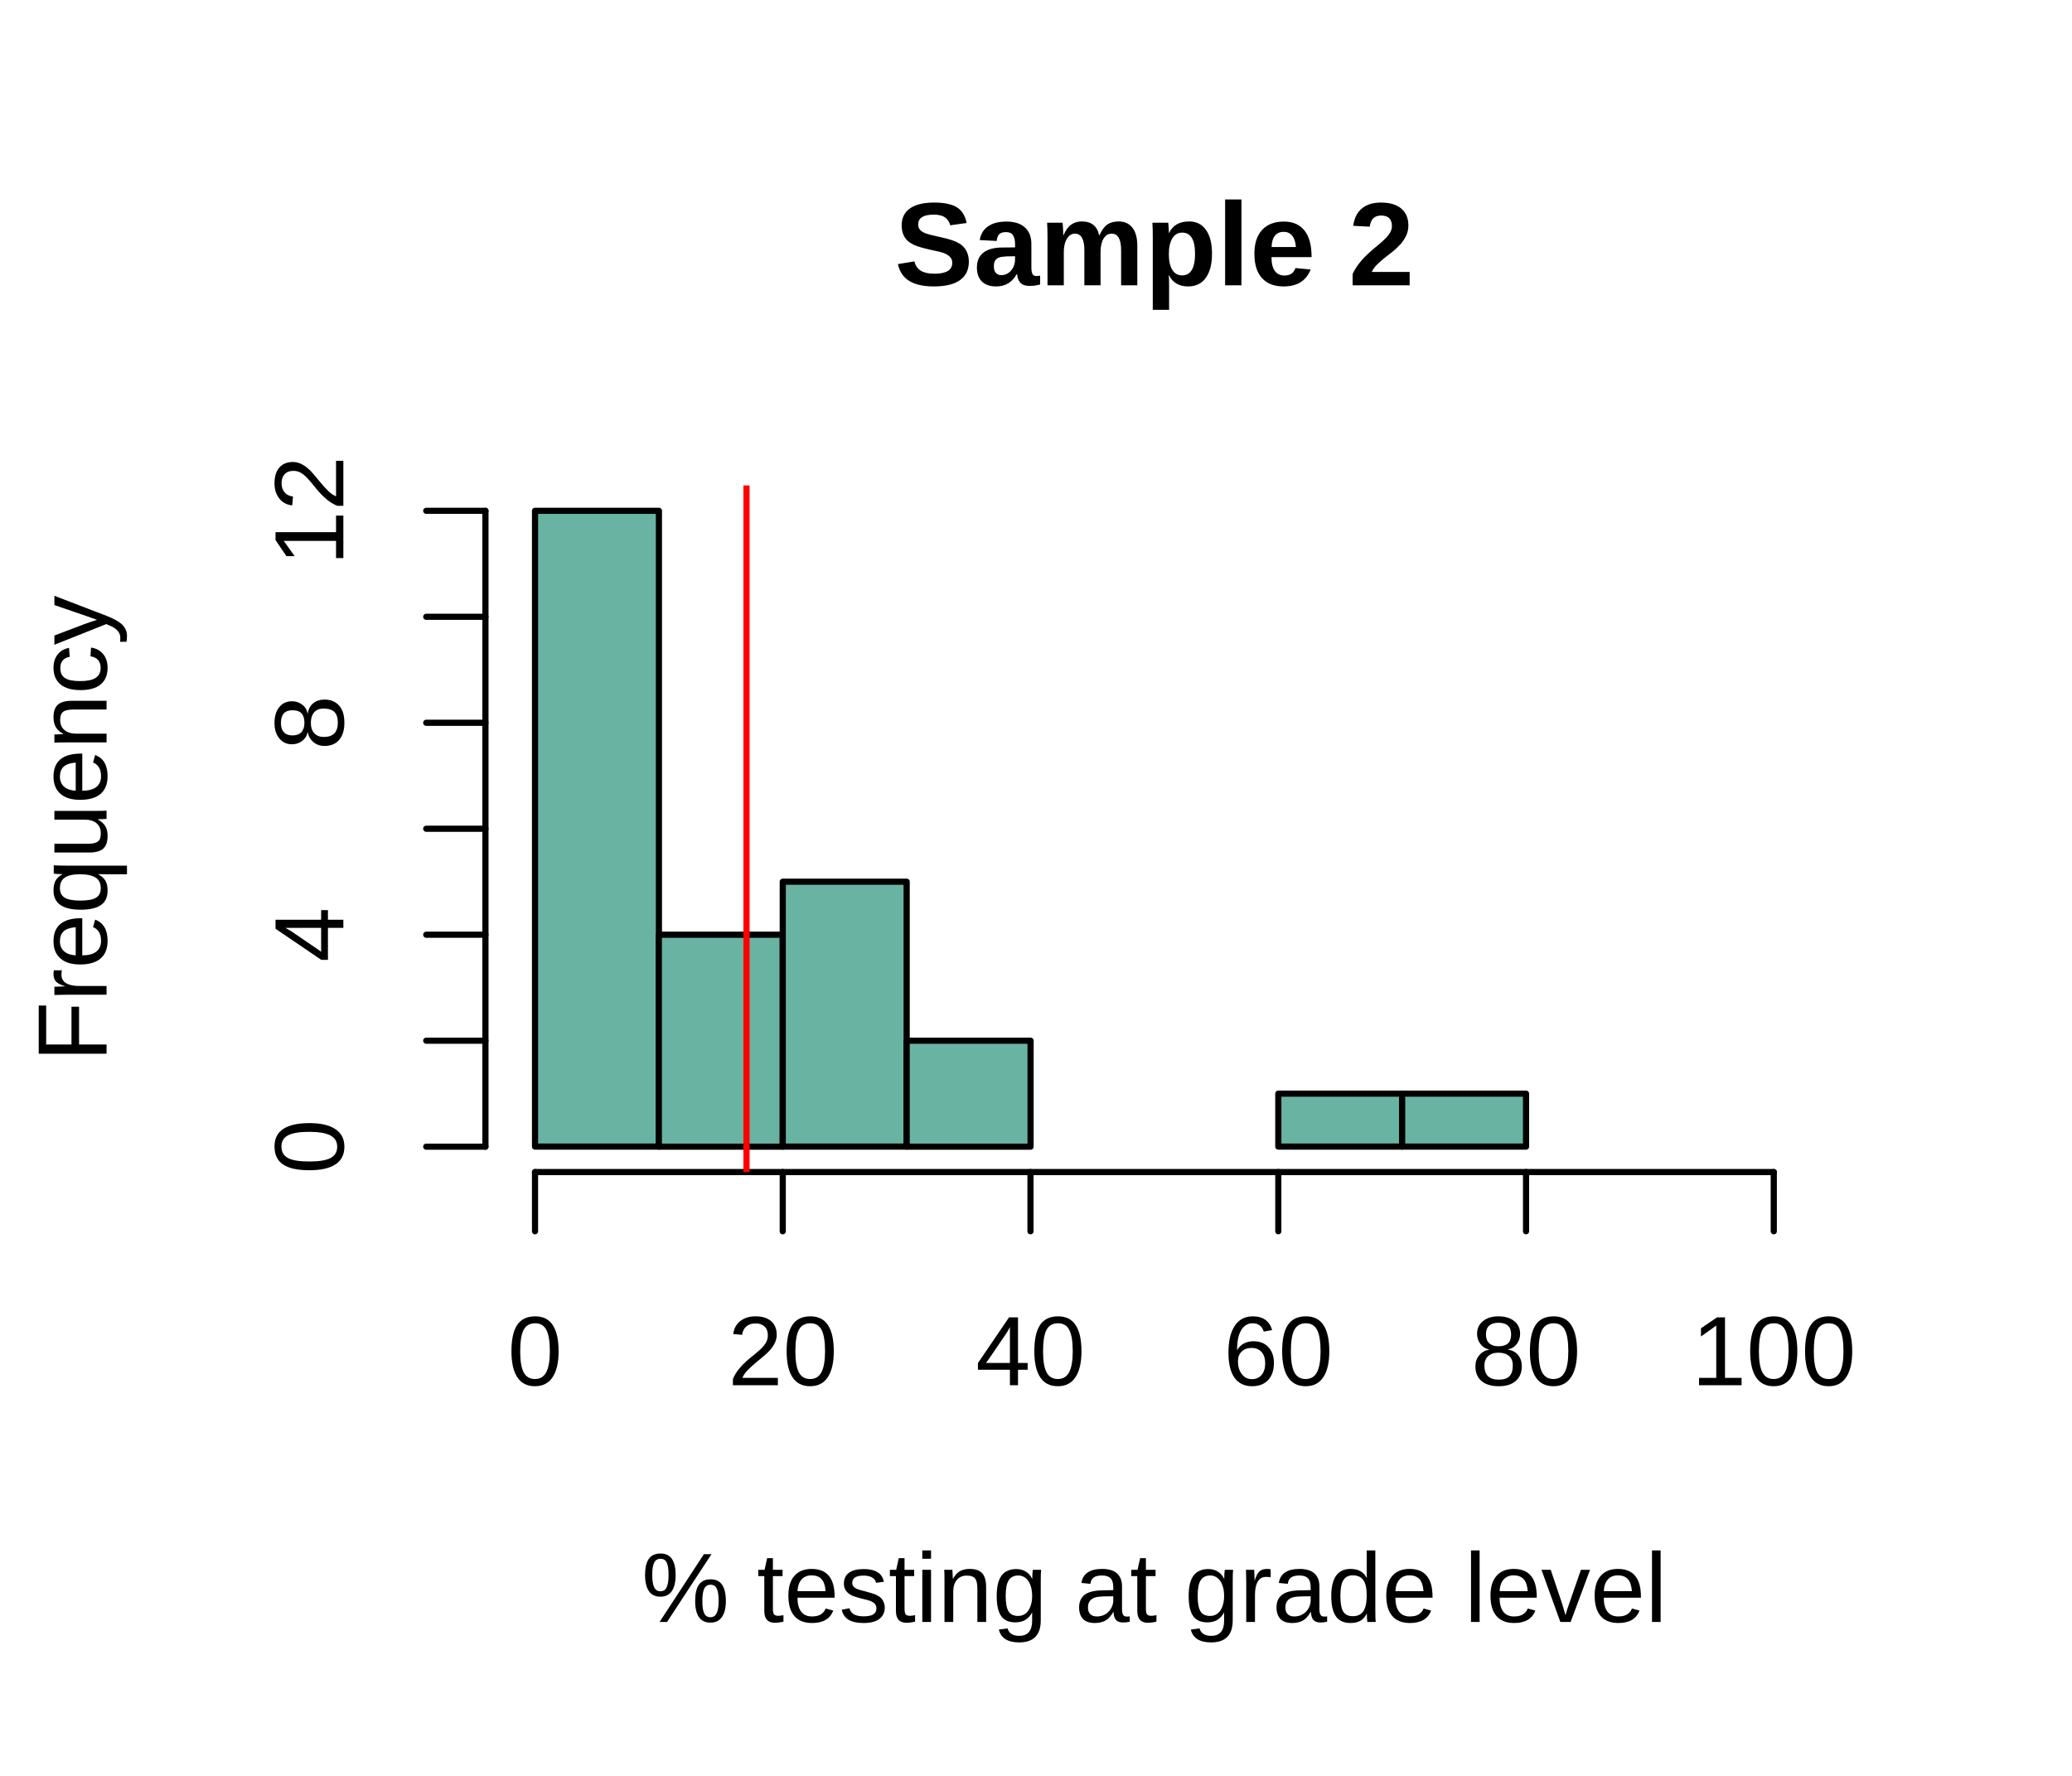
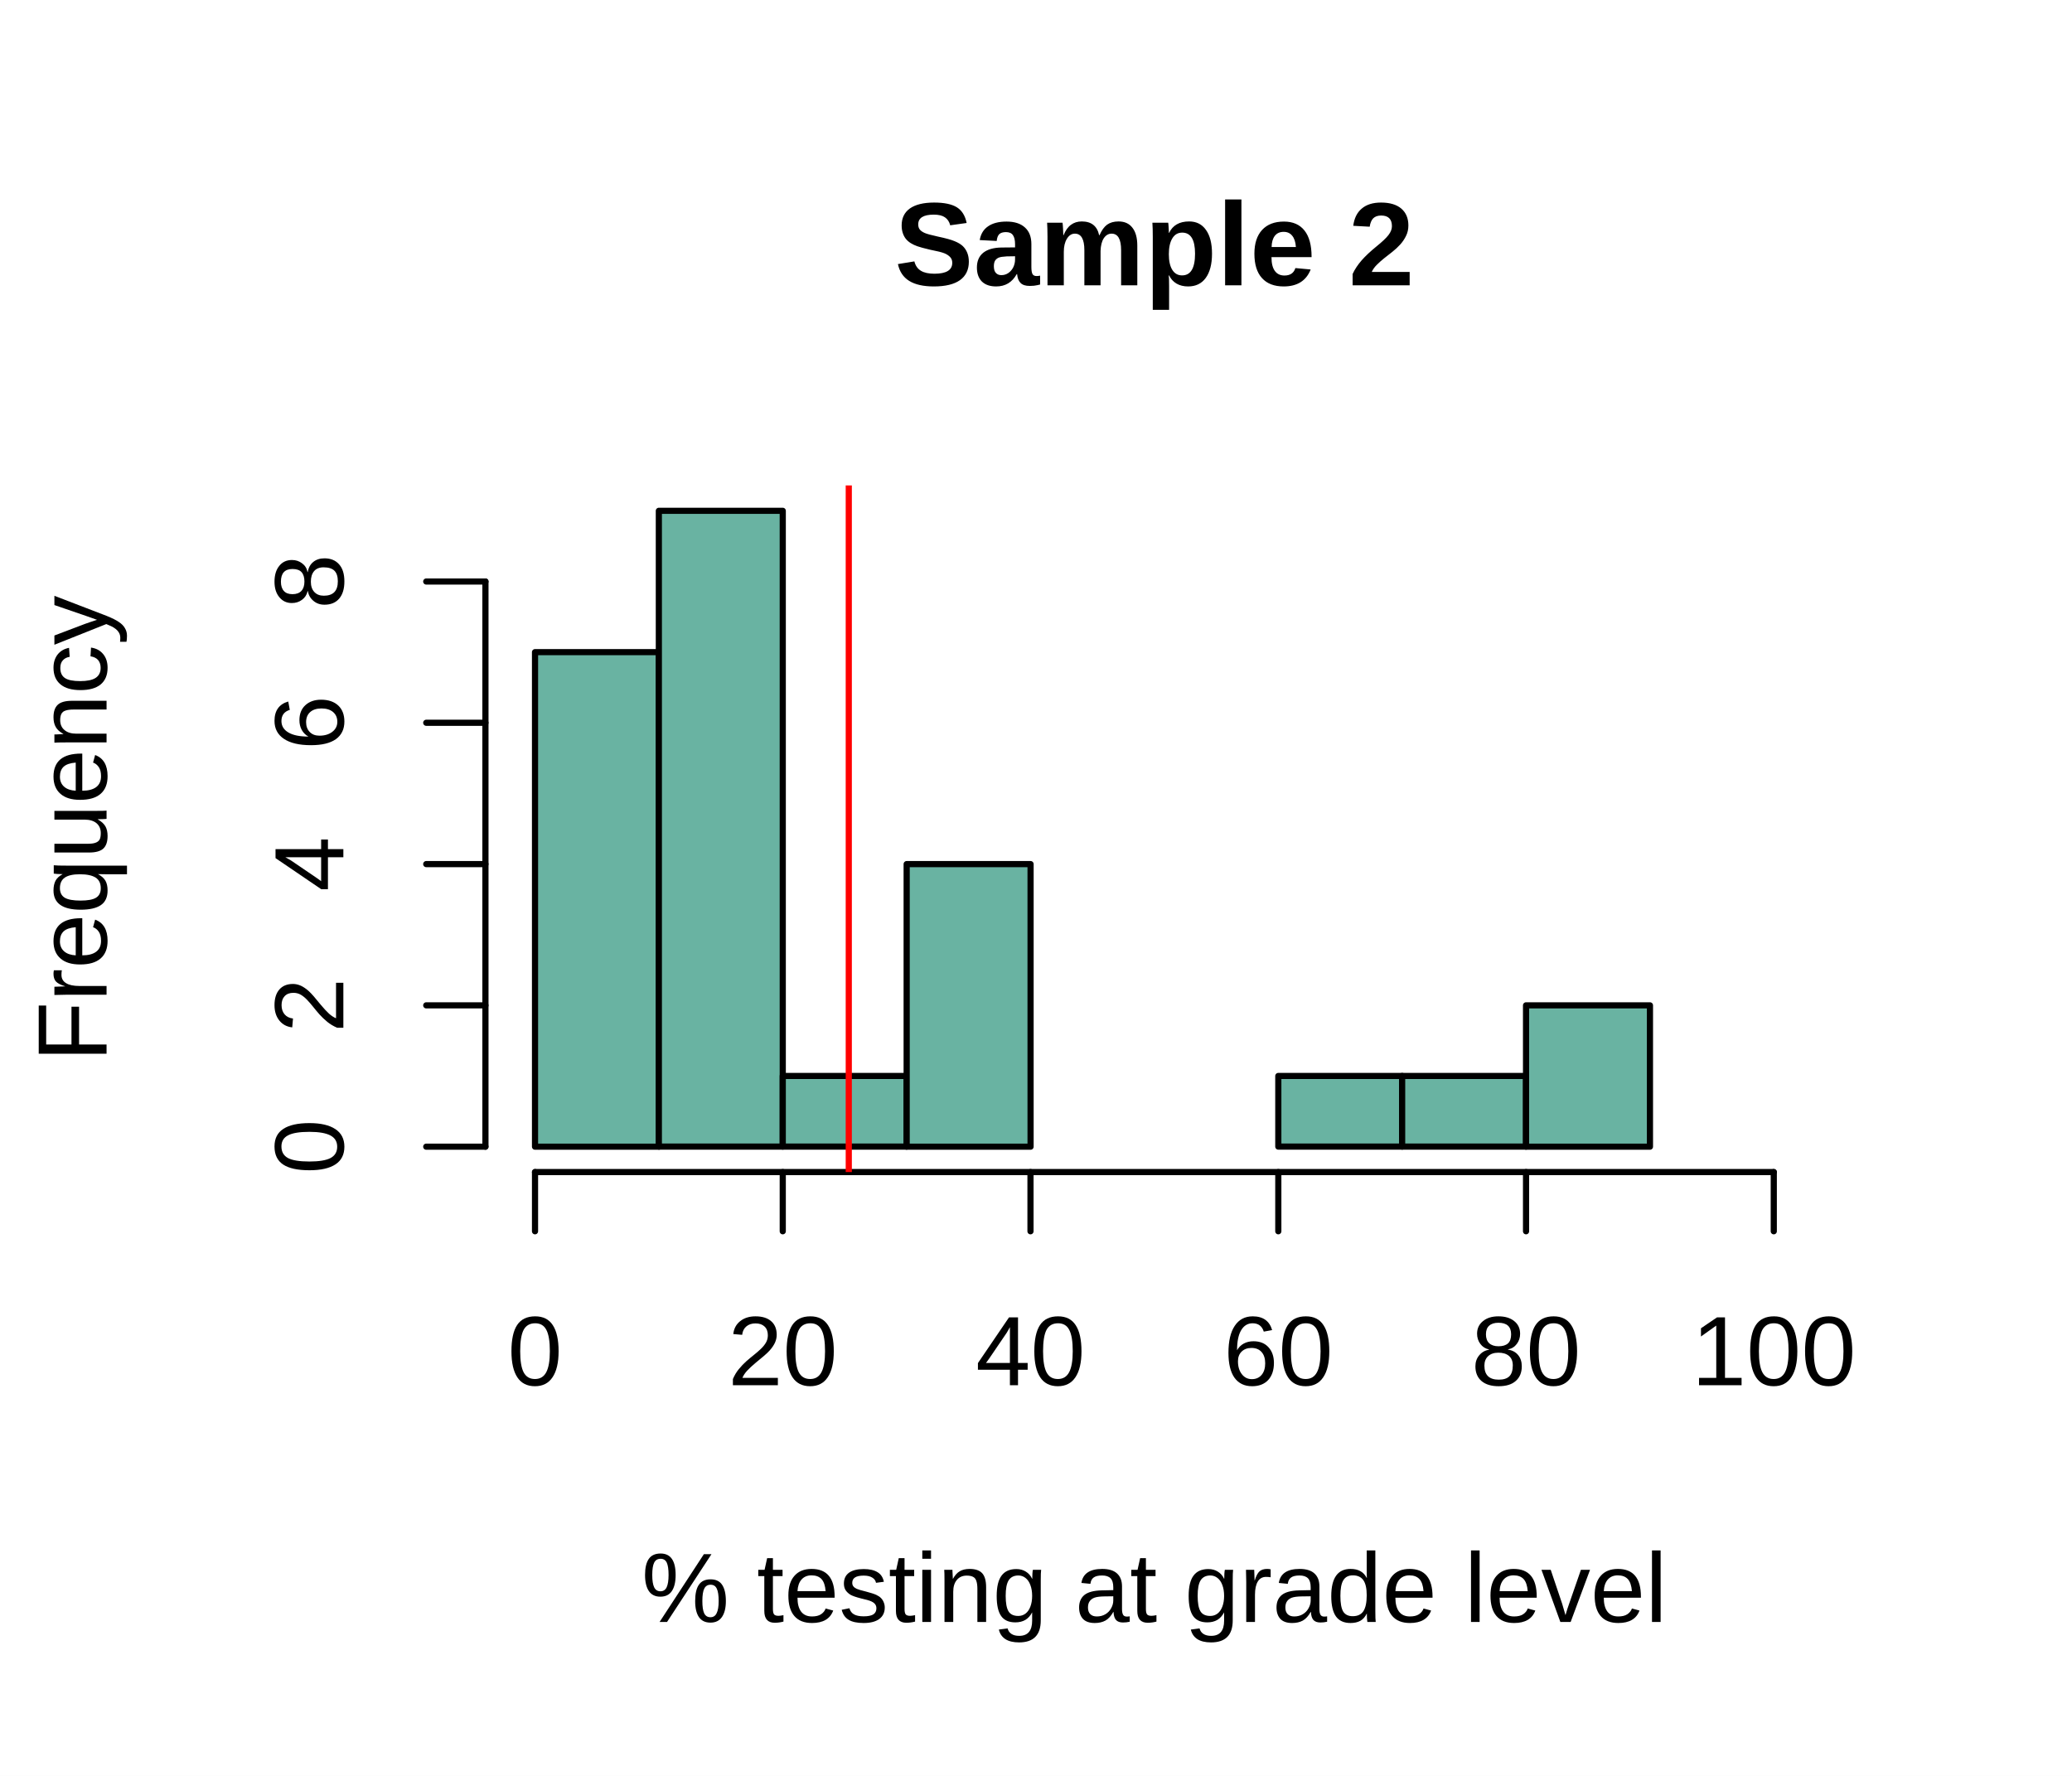
<svg xmlns="http://www.w3.org/2000/svg" class="svglite" width="252.00pt" height="216.00pt" viewBox="0 0 252.00 216.00">
  <defs>
    <style type="text/css">
    .svglite line, .svglite polyline, .svglite polygon, .svglite path, .svglite rect, .svglite circle {
      fill: none;
      stroke: #000000;
      stroke-linecap: round;
      stroke-linejoin: round;
      stroke-miterlimit: 10.00;
    }
    .svglite text {
      white-space: pre;
    }
  </style>
  </defs>
  <rect width="100%" height="100%" style="stroke: none; fill: #FFFFFF;" />
  <defs>
    <clipPath id="cpMC4wMHwyNTIuMDB8MC4wMHwyMTYuMDA=">
      <rect x="0.00" y="0.00" width="252.00" height="216.00" />
    </clipPath>
  </defs>
  <g clip-path="url(#cpMC4wMHwyNTIuMDB8MC4wMHwyMTYuMDA=)">
    <text x="140.40" y="34.70" text-anchor="middle" style="font-size: 14.40px; font-weight: bold; font-family: &quot;Arial&quot;;" textLength="63.19px" lengthAdjust="spacingAndGlyphs">Sample 2</text>
    <text x="140.40" y="197.28" text-anchor="middle" style="font-size: 12.00px; font-family: &quot;Arial&quot;;" textLength="124.73px" lengthAdjust="spacingAndGlyphs">% testing at grade level</text>
    <text transform="translate(12.96,100.80) rotate(-90)" text-anchor="middle" style="font-size: 12.00px; font-family: &quot;Arial&quot;;" textLength="56.69px" lengthAdjust="spacingAndGlyphs">Frequency</text>
    <line x1="65.07" y1="142.56" x2="215.73" y2="142.56" style="stroke-width: 0.75;" />
    <line x1="65.07" y1="142.56" x2="65.07" y2="149.76" style="stroke-width: 0.75;" />
    <line x1="95.20" y1="142.56" x2="95.20" y2="149.76" style="stroke-width: 0.75;" />
    <line x1="125.33" y1="142.56" x2="125.33" y2="149.76" style="stroke-width: 0.75;" />
    <line x1="155.47" y1="142.56" x2="155.47" y2="149.76" style="stroke-width: 0.75;" />
    <line x1="185.60" y1="142.56" x2="185.60" y2="149.76" style="stroke-width: 0.75;" />
    <line x1="215.73" y1="142.56" x2="215.73" y2="149.76" style="stroke-width: 0.75;" />
    <text x="65.07" y="168.48" text-anchor="middle" style="font-size: 12.00px; font-family: &quot;Arial&quot;;" textLength="6.67px" lengthAdjust="spacingAndGlyphs">0</text>
    <text x="95.20" y="168.48" text-anchor="middle" style="font-size: 12.00px; font-family: &quot;Arial&quot;;" textLength="13.35px" lengthAdjust="spacingAndGlyphs">20</text>
    <text x="125.33" y="168.48" text-anchor="middle" style="font-size: 12.00px; font-family: &quot;Arial&quot;;" textLength="13.35px" lengthAdjust="spacingAndGlyphs">40</text>
    <text x="155.47" y="168.48" text-anchor="middle" style="font-size: 12.00px; font-family: &quot;Arial&quot;;" textLength="13.35px" lengthAdjust="spacingAndGlyphs">60</text>
    <text x="185.60" y="168.48" text-anchor="middle" style="font-size: 12.00px; font-family: &quot;Arial&quot;;" textLength="13.35px" lengthAdjust="spacingAndGlyphs">80</text>
    <text x="215.73" y="168.48" text-anchor="middle" style="font-size: 12.00px; font-family: &quot;Arial&quot;;" textLength="20.02px" lengthAdjust="spacingAndGlyphs">100</text>
-     <line x1="59.04" y1="139.47" x2="59.04" y2="62.13" style="stroke-width: 0.75;" />
+     <line x1="59.04" y1="139.47" x2="59.04" y2="70.73" style="stroke-width: 0.75;" />
    <line x1="59.04" y1="139.47" x2="51.84" y2="139.47" style="stroke-width: 0.75;" />
-     <line x1="59.04" y1="126.58" x2="51.84" y2="126.58" style="stroke-width: 0.75;" />
-     <line x1="59.04" y1="113.69" x2="51.84" y2="113.69" style="stroke-width: 0.75;" />
-     <line x1="59.04" y1="100.80" x2="51.84" y2="100.80" style="stroke-width: 0.75;" />
+     <line x1="59.04" y1="122.28" x2="51.84" y2="122.28" style="stroke-width: 0.75;" />
+     <line x1="59.04" y1="105.10" x2="51.84" y2="105.10" style="stroke-width: 0.75;" />
    <line x1="59.04" y1="87.91" x2="51.84" y2="87.91" style="stroke-width: 0.75;" />
-     <line x1="59.04" y1="75.02" x2="51.84" y2="75.02" style="stroke-width: 0.75;" />
-     <line x1="59.04" y1="62.13" x2="51.84" y2="62.13" style="stroke-width: 0.75;" />
+     <line x1="59.04" y1="70.73" x2="51.84" y2="70.73" style="stroke-width: 0.75;" />
    <text transform="translate(41.76,139.47) rotate(-90)" text-anchor="middle" style="font-size: 12.00px; font-family: &quot;Arial&quot;;" textLength="6.67px" lengthAdjust="spacingAndGlyphs">0</text>
-     <text transform="translate(41.76,113.69) rotate(-90)" text-anchor="middle" style="font-size: 12.00px; font-family: &quot;Arial&quot;;" textLength="6.67px" lengthAdjust="spacingAndGlyphs">4</text>
-     <text transform="translate(41.76,87.91) rotate(-90)" text-anchor="middle" style="font-size: 12.00px; font-family: &quot;Arial&quot;;" textLength="6.67px" lengthAdjust="spacingAndGlyphs">8</text>
-     <text transform="translate(41.76,62.13) rotate(-90)" text-anchor="middle" style="font-size: 12.00px; font-family: &quot;Arial&quot;;" textLength="13.35px" lengthAdjust="spacingAndGlyphs">12</text>
+     <text transform="translate(41.76,122.28) rotate(-90)" text-anchor="middle" style="font-size: 12.00px; font-family: &quot;Arial&quot;;" textLength="6.67px" lengthAdjust="spacingAndGlyphs">2</text>
+     <text transform="translate(41.76,105.10) rotate(-90)" text-anchor="middle" style="font-size: 12.00px; font-family: &quot;Arial&quot;;" textLength="6.67px" lengthAdjust="spacingAndGlyphs">4</text>
+     <text transform="translate(41.76,87.91) rotate(-90)" text-anchor="middle" style="font-size: 12.00px; font-family: &quot;Arial&quot;;" textLength="6.67px" lengthAdjust="spacingAndGlyphs">6</text>
+     <text transform="translate(41.76,70.73) rotate(-90)" text-anchor="middle" style="font-size: 12.00px; font-family: &quot;Arial&quot;;" textLength="6.67px" lengthAdjust="spacingAndGlyphs">8</text>
  </g>
  <defs>
    <clipPath id="cpNTkuMDR8MjIxLjc2fDU5LjA0fDE0Mi41Ng==">
      <rect x="59.04" y="59.04" width="162.72" height="83.52" />
    </clipPath>
  </defs>
  <g clip-path="url(#cpNTkuMDR8MjIxLjc2fDU5LjA0fDE0Mi41Ng==)">
-     <rect x="65.07" y="62.13" width="15.07" height="77.33" style="stroke-width: 0.75; fill: #69B3A2;" />
-     <rect x="80.13" y="113.69" width="15.07" height="25.78" style="stroke-width: 0.75; fill: #69B3A2;" />
-     <rect x="95.20" y="107.24" width="15.07" height="32.22" style="stroke-width: 0.75; fill: #69B3A2;" />
-     <rect x="110.27" y="126.58" width="15.07" height="12.89" style="stroke-width: 0.75; fill: #69B3A2;" />
+     <rect x="65.07" y="79.32" width="15.07" height="60.15" style="stroke-width: 0.75; fill: #69B3A2;" />
+     <rect x="80.13" y="62.13" width="15.07" height="77.33" style="stroke-width: 0.75; fill: #69B3A2;" />
+     <rect x="95.20" y="130.87" width="15.07" height="8.59" style="stroke-width: 0.75; fill: #69B3A2;" />
+     <rect x="110.27" y="105.10" width="15.07" height="34.37" style="stroke-width: 0.75; fill: #69B3A2;" />
    <rect x="125.33" y="139.47" width="15.07" height="0.00" style="stroke-width: 0.75; fill: #69B3A2;" />
    <rect x="140.40" y="139.47" width="15.07" height="0.00" style="stroke-width: 0.75; fill: #69B3A2;" />
-     <rect x="155.47" y="133.02" width="15.07" height="6.44" style="stroke-width: 0.75; fill: #69B3A2;" />
-     <rect x="170.53" y="133.02" width="15.07" height="6.44" style="stroke-width: 0.75; fill: #69B3A2;" />
-     <line x1="90.79" y1="142.56" x2="90.79" y2="59.04" style="stroke-width: 0.75; stroke: #FF0000;" />
+     <rect x="155.47" y="130.87" width="15.07" height="8.59" style="stroke-width: 0.75; fill: #69B3A2;" />
+     <rect x="170.53" y="130.87" width="15.07" height="8.59" style="stroke-width: 0.75; fill: #69B3A2;" />
+     <rect x="185.60" y="122.28" width="15.07" height="17.19" style="stroke-width: 0.75; fill: #69B3A2;" />
+     <line x1="103.23" y1="142.56" x2="103.23" y2="59.04" style="stroke-width: 0.75; stroke: #FF0000;" />
  </g>
</svg>
